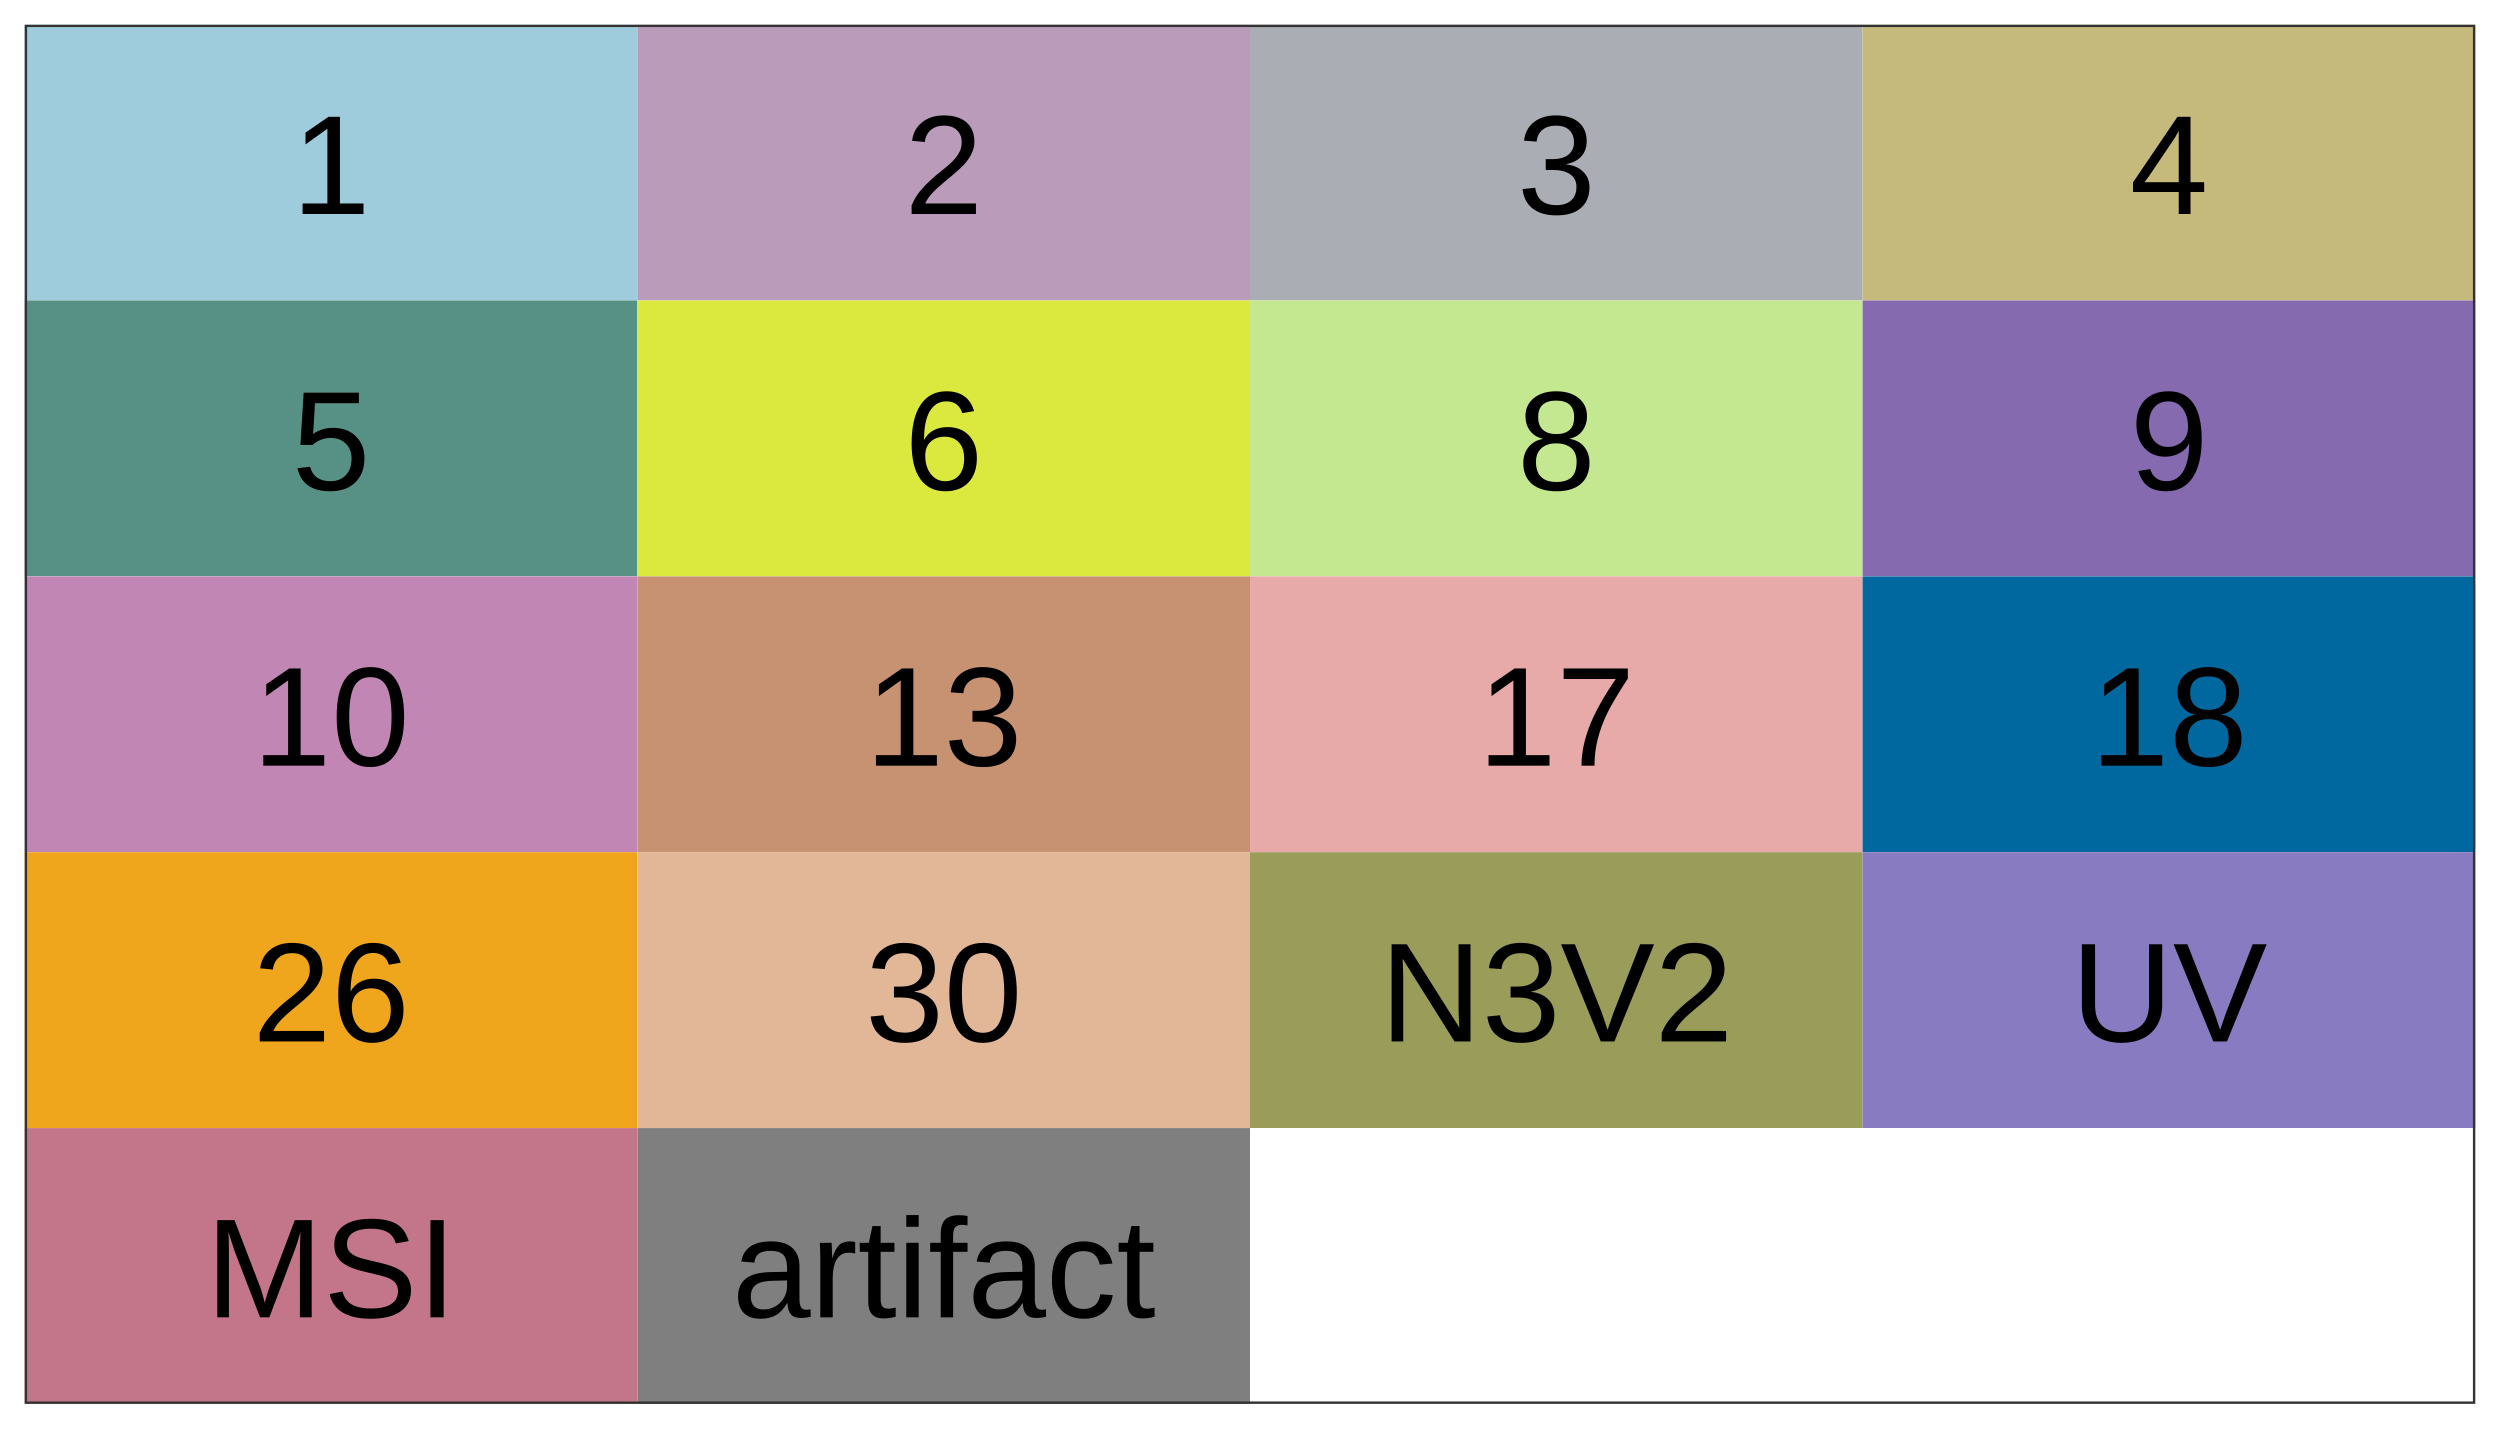
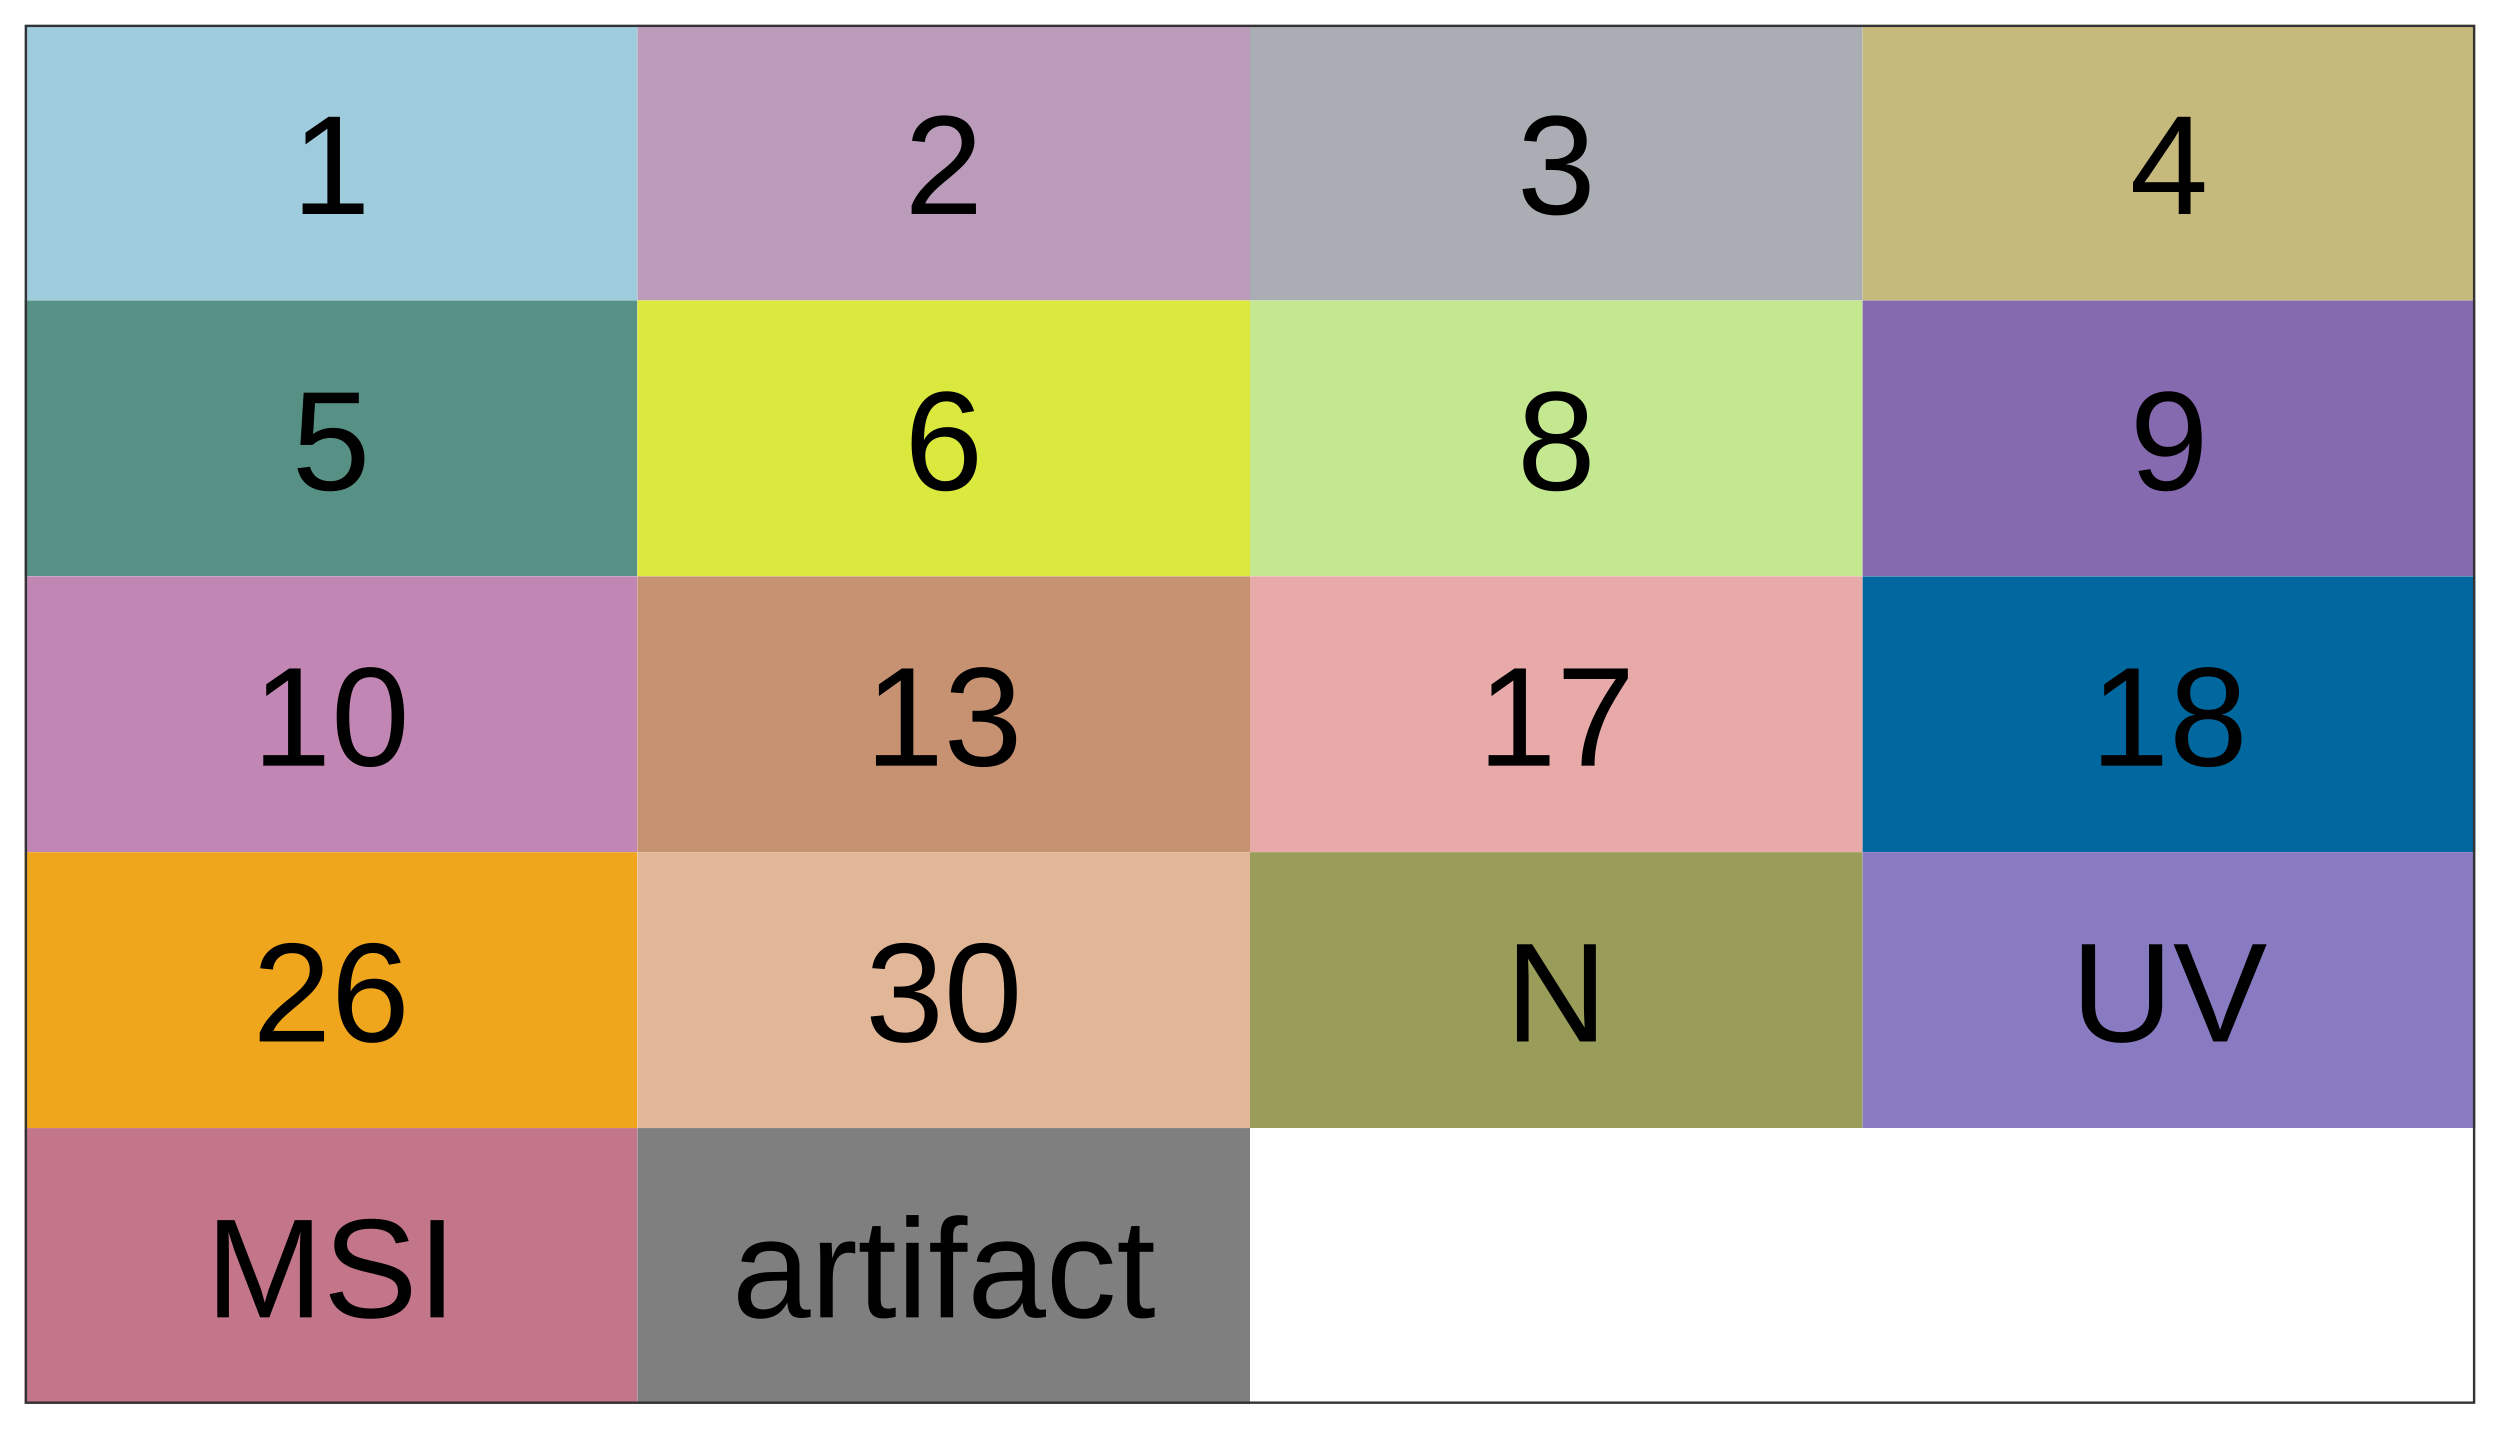
<svg xmlns="http://www.w3.org/2000/svg" viewBox="0 0 252.00 144.00">
  <defs>
    <style type="text/css">
    line, polyline, polygon, path, rect, circle {
      fill: none;
      stroke: #000000;
      stroke-linecap: round;
      stroke-linejoin: round;
      stroke-miterlimit: 10.00;
    }
  </style>
  </defs>
  <rect width="100%" height="100%" style="stroke: none; fill: #FFFFFF;" />
  <rect x="0.00" y="0.00" width="252.00" height="144.00" style="stroke-width: 0.48; stroke: #FFFFFF; fill: #FFFFFF;" />
  <defs>
    <clipPath id="cpMi40OXwyNDkuNTF8MTQxLjUxfDIuNDk=">
      <rect x="2.49" y="2.49" width="247.02" height="139.02" />
    </clipPath>
  </defs>
  <rect x="2.49" y="2.49" width="247.02" height="139.02" style="stroke-width: 0.48; stroke: none; fill: #FFFFFF;" clip-path="url(#cpMi40OXwyNDkuNTF8MTQxLjUxfDIuNDk=)" />
  <rect x="2.49" y="2.49" width="61.75" height="27.80" style="stroke-width: 0.21; stroke: none; stroke-linecap: square; stroke-linejoin: miter; fill: #9FCCDC;" clip-path="url(#cpMi40OXwyNDkuNTF8MTQxLjUxfDIuNDk=)" />
  <rect x="64.25" y="2.49" width="61.75" height="27.80" style="stroke-width: 0.21; stroke: none; stroke-linecap: square; stroke-linejoin: miter; fill: #BA9CBA;" clip-path="url(#cpMi40OXwyNDkuNTF8MTQxLjUxfDIuNDk=)" />
  <rect x="126.00" y="2.49" width="61.75" height="27.80" style="stroke-width: 0.21; stroke: none; stroke-linecap: square; stroke-linejoin: miter; fill: #AAADB3;" clip-path="url(#cpMi40OXwyNDkuNTF8MTQxLjUxfDIuNDk=)" />
  <rect x="187.75" y="2.49" width="61.75" height="27.80" style="stroke-width: 0.21; stroke: none; stroke-linecap: square; stroke-linejoin: miter; fill: #C5BA7C;" clip-path="url(#cpMi40OXwyNDkuNTF8MTQxLjUxfDIuNDk=)" />
  <rect x="2.49" y="30.29" width="61.75" height="27.80" style="stroke-width: 0.21; stroke: none; stroke-linecap: square; stroke-linejoin: miter; fill: #579185;" clip-path="url(#cpMi40OXwyNDkuNTF8MTQxLjUxfDIuNDk=)" />
  <rect x="64.25" y="30.29" width="61.75" height="27.80" style="stroke-width: 0.21; stroke: none; stroke-linecap: square; stroke-linejoin: miter; fill: #DBE93E;" clip-path="url(#cpMi40OXwyNDkuNTF8MTQxLjUxfDIuNDk=)" />
  <rect x="126.00" y="30.29" width="61.75" height="27.80" style="stroke-width: 0.21; stroke: none; stroke-linecap: square; stroke-linejoin: miter; fill: #C3E890;" clip-path="url(#cpMi40OXwyNDkuNTF8MTQxLjUxfDIuNDk=)" />
  <rect x="187.75" y="30.29" width="61.75" height="27.80" style="stroke-width: 0.21; stroke: none; stroke-linecap: square; stroke-linejoin: miter; fill: #856AB0;" clip-path="url(#cpMi40OXwyNDkuNTF8MTQxLjUxfDIuNDk=)" />
  <rect x="2.49" y="58.10" width="61.75" height="27.80" style="stroke-width: 0.21; stroke: none; stroke-linecap: square; stroke-linejoin: miter; fill: #C286B5;" clip-path="url(#cpMi40OXwyNDkuNTF8MTQxLjUxfDIuNDk=)" />
  <rect x="64.25" y="58.10" width="61.75" height="27.80" style="stroke-width: 0.21; stroke: none; stroke-linecap: square; stroke-linejoin: miter; fill: #C79271;" clip-path="url(#cpMi40OXwyNDkuNTF8MTQxLjUxfDIuNDk=)" />
  <rect x="126.00" y="58.10" width="61.75" height="27.80" style="stroke-width: 0.21; stroke: none; stroke-linecap: square; stroke-linejoin: miter; fill: #E8A9A9;" clip-path="url(#cpMi40OXwyNDkuNTF8MTQxLjUxfDIuNDk=)" />
  <rect x="187.75" y="58.10" width="61.75" height="27.80" style="stroke-width: 0.21; stroke: none; stroke-linecap: square; stroke-linejoin: miter; fill: #00689F;" clip-path="url(#cpMi40OXwyNDkuNTF8MTQxLjUxfDIuNDk=)" />
  <rect x="2.49" y="85.90" width="61.75" height="27.80" style="stroke-width: 0.21; stroke: none; stroke-linecap: square; stroke-linejoin: miter; fill: #EFA61C;" clip-path="url(#cpMi40OXwyNDkuNTF8MTQxLjUxfDIuNDk=)" />
  <rect x="64.25" y="85.90" width="61.75" height="27.80" style="stroke-width: 0.21; stroke: none; stroke-linecap: square; stroke-linejoin: miter; fill: #E2B798;" clip-path="url(#cpMi40OXwyNDkuNTF8MTQxLjUxfDIuNDk=)" />
  <rect x="126.00" y="85.90" width="61.75" height="27.80" style="stroke-width: 0.21; stroke: none; stroke-linecap: square; stroke-linejoin: miter; fill: #9A9C59;" clip-path="url(#cpMi40OXwyNDkuNTF8MTQxLjUxfDIuNDk=)" />
  <rect x="187.75" y="85.90" width="61.75" height="27.80" style="stroke-width: 0.21; stroke: none; stroke-linecap: square; stroke-linejoin: miter; fill: #887BC2;" clip-path="url(#cpMi40OXwyNDkuNTF8MTQxLjUxfDIuNDk=)" />
  <rect x="2.49" y="113.71" width="61.75" height="27.80" style="stroke-width: 0.21; stroke: none; stroke-linecap: square; stroke-linejoin: miter; fill: #C3768A;" clip-path="url(#cpMi40OXwyNDkuNTF8MTQxLjUxfDIuNDk=)" />
  <rect x="64.25" y="113.71" width="61.75" height="27.80" style="stroke-width: 0.21; stroke: none; stroke-linecap: square; stroke-linejoin: miter; fill: #7F7F7F;" clip-path="url(#cpMi40OXwyNDkuNTF8MTQxLjUxfDIuNDk=)" />
  <g clip-path="url(#cpMi40OXwyNDkuNTF8MTQxLjUxfDIuNDk=)">
    <text x="29.42" y="21.57" style="font-size: 14.23px; font-family: Arial;" textLength="7.91px" lengthAdjust="spacingAndGlyphs">1</text>
  </g>
  <g clip-path="url(#cpMi40OXwyNDkuNTF8MTQxLjUxfDIuNDk=)">
    <text x="91.17" y="21.57" style="font-size: 14.23px; font-family: Arial;" textLength="7.91px" lengthAdjust="spacingAndGlyphs">2</text>
  </g>
  <g clip-path="url(#cpMi40OXwyNDkuNTF8MTQxLjUxfDIuNDk=)">
    <text x="152.92" y="21.57" style="font-size: 14.23px; font-family: Arial;" textLength="7.91px" lengthAdjust="spacingAndGlyphs">3</text>
  </g>
  <g clip-path="url(#cpMi40OXwyNDkuNTF8MTQxLjUxfDIuNDk=)">
    <text x="214.68" y="21.57" style="font-size: 14.23px; font-family: Arial;" textLength="7.91px" lengthAdjust="spacingAndGlyphs">4</text>
  </g>
  <g clip-path="url(#cpMi40OXwyNDkuNTF8MTQxLjUxfDIuNDk=)">
    <text x="29.42" y="49.38" style="font-size: 14.23px; font-family: Arial;" textLength="7.91px" lengthAdjust="spacingAndGlyphs">5</text>
  </g>
  <g clip-path="url(#cpMi40OXwyNDkuNTF8MTQxLjUxfDIuNDk=)">
    <text x="91.17" y="49.38" style="font-size: 14.23px; font-family: Arial;" textLength="7.91px" lengthAdjust="spacingAndGlyphs">6</text>
  </g>
  <g clip-path="url(#cpMi40OXwyNDkuNTF8MTQxLjUxfDIuNDk=)">
    <text x="152.92" y="49.38" style="font-size: 14.23px; font-family: Arial;" textLength="7.91px" lengthAdjust="spacingAndGlyphs">8</text>
  </g>
  <g clip-path="url(#cpMi40OXwyNDkuNTF8MTQxLjUxfDIuNDk=)">
    <text x="214.68" y="49.38" style="font-size: 14.23px; font-family: Arial;" textLength="7.91px" lengthAdjust="spacingAndGlyphs">9</text>
  </g>
  <g clip-path="url(#cpMi40OXwyNDkuNTF8MTQxLjUxfDIuNDk=)">
    <text x="25.46" y="77.18" style="font-size: 14.23px; font-family: Arial;" textLength="15.81px" lengthAdjust="spacingAndGlyphs">10</text>
  </g>
  <g clip-path="url(#cpMi40OXwyNDkuNTF8MTQxLjUxfDIuNDk=)">
    <text x="87.22" y="77.18" style="font-size: 14.23px; font-family: Arial;" textLength="15.81px" lengthAdjust="spacingAndGlyphs">13</text>
  </g>
  <g clip-path="url(#cpMi40OXwyNDkuNTF8MTQxLjUxfDIuNDk=)">
    <text x="148.97" y="77.18" style="font-size: 14.23px; font-family: Arial;" textLength="15.81px" lengthAdjust="spacingAndGlyphs">17</text>
  </g>
  <g clip-path="url(#cpMi40OXwyNDkuNTF8MTQxLjUxfDIuNDk=)">
    <text x="210.73" y="77.18" style="font-size: 14.23px; font-family: Arial;" textLength="15.81px" lengthAdjust="spacingAndGlyphs">18</text>
  </g>
  <g clip-path="url(#cpMi40OXwyNDkuNTF8MTQxLjUxfDIuNDk=)">
    <text x="25.46" y="104.98" style="font-size: 14.23px; font-family: Arial;" textLength="15.81px" lengthAdjust="spacingAndGlyphs">26</text>
  </g>
  <g clip-path="url(#cpMi40OXwyNDkuNTF8MTQxLjUxfDIuNDk=)">
    <text x="87.22" y="104.98" style="font-size: 14.23px; font-family: Arial;" textLength="15.81px" lengthAdjust="spacingAndGlyphs">30</text>
  </g>
  <g clip-path="url(#cpMi40OXwyNDkuNTF8MTQxLjUxfDIuNDk=)">
-     <text x="139.10" y="104.98" style="font-size: 14.23px; font-family: Arial;" textLength="35.56px" lengthAdjust="spacingAndGlyphs">N3V2</text>
+     <text x="151.74" y="104.98" style="font-size: 14.23px; font-family: Arial;" textLength="10.27px" lengthAdjust="spacingAndGlyphs">N</text>
  </g>
  <g clip-path="url(#cpMi40OXwyNDkuNTF8MTQxLjUxfDIuNDk=)">
    <text x="208.76" y="104.98" style="font-size: 14.23px; font-family: Arial;" textLength="19.75px" lengthAdjust="spacingAndGlyphs">UV</text>
  </g>
  <g clip-path="url(#cpMi40OXwyNDkuNTF8MTQxLjUxfDIuNDk=)">
    <text x="20.73" y="132.79" style="font-size: 14.23px; font-family: Arial;" textLength="25.28px" lengthAdjust="spacingAndGlyphs">MSI</text>
  </g>
  <g clip-path="url(#cpMi40OXwyNDkuNTF8MTQxLjUxfDIuNDk=)">
    <text x="73.79" y="132.79" style="font-size: 14.23px; font-family: Arial;" textLength="42.67px" lengthAdjust="spacingAndGlyphs">artifact</text>
  </g>
  <rect x="2.49" y="2.49" width="247.02" height="139.02" style="stroke-width: 0.48; stroke: #333333;" clip-path="url(#cpMi40OXwyNDkuNTF8MTQxLjUxfDIuNDk=)" />
  <defs>
    <clipPath id="cpMC4wMHwyNTIuMDB8MTQ0LjAwfDAuMDA=">
      <rect x="0.00" y="0.00" width="252.00" height="144.00" />
    </clipPath>
  </defs>
</svg>
